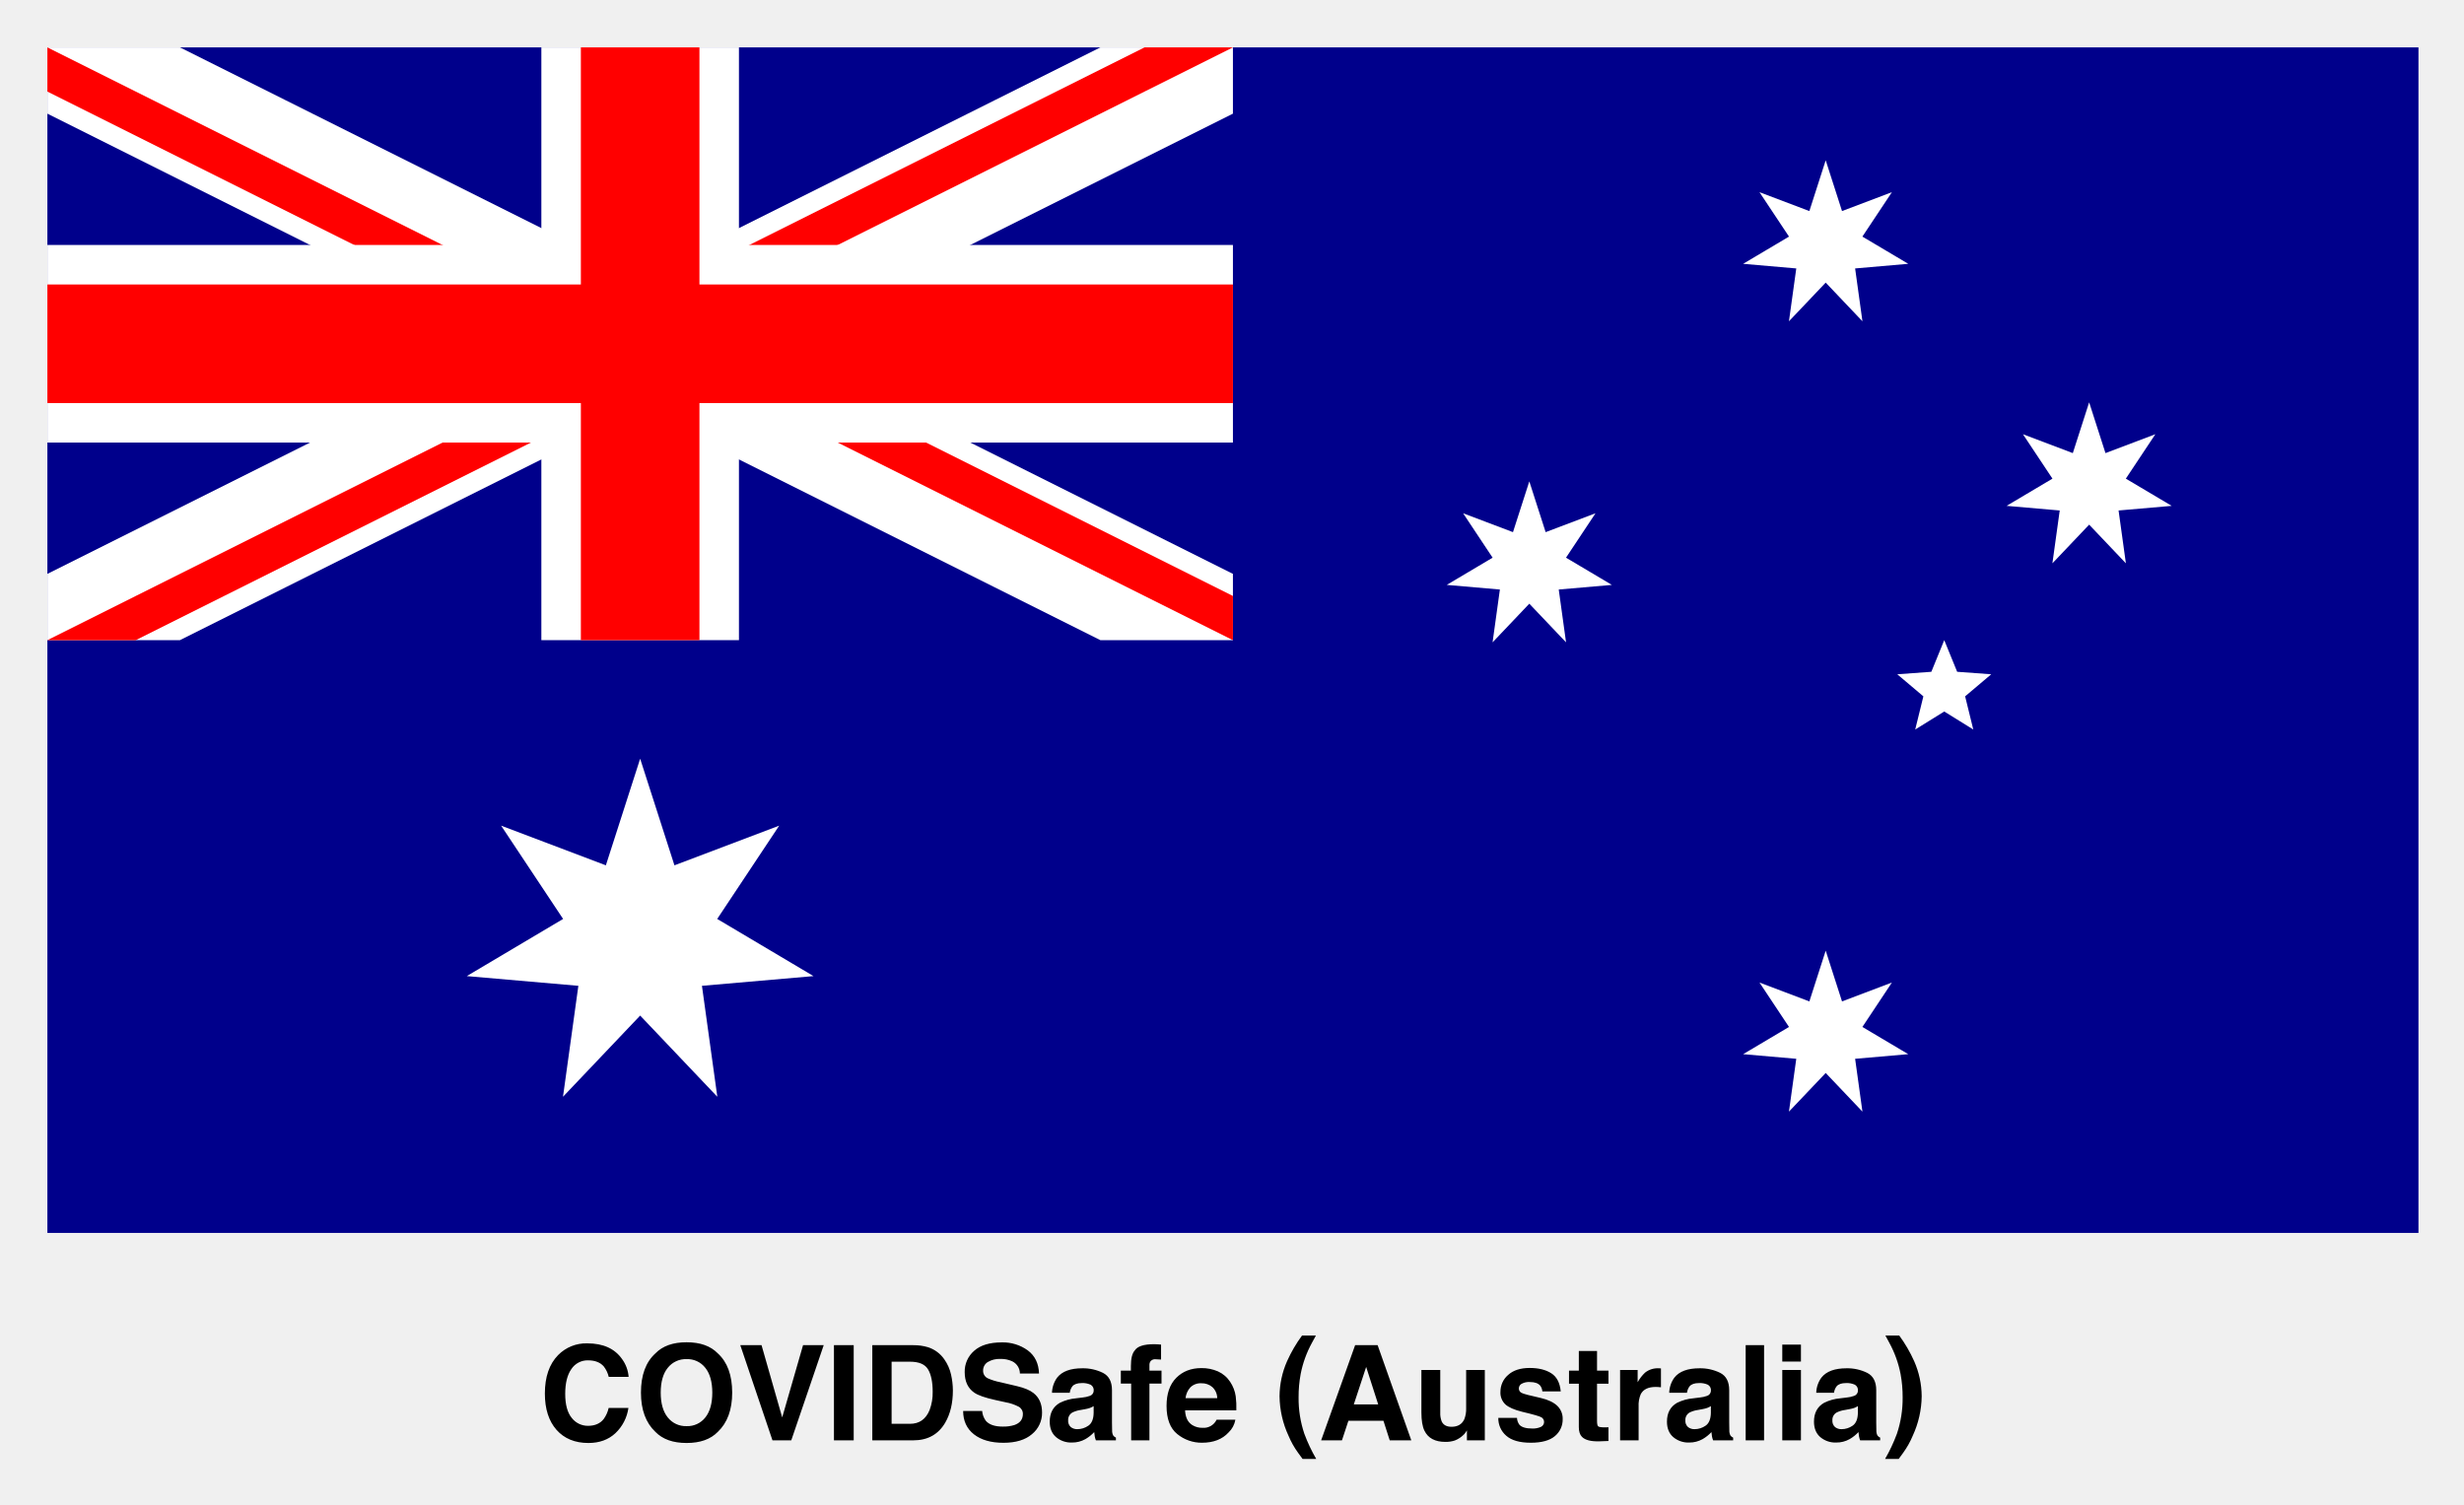
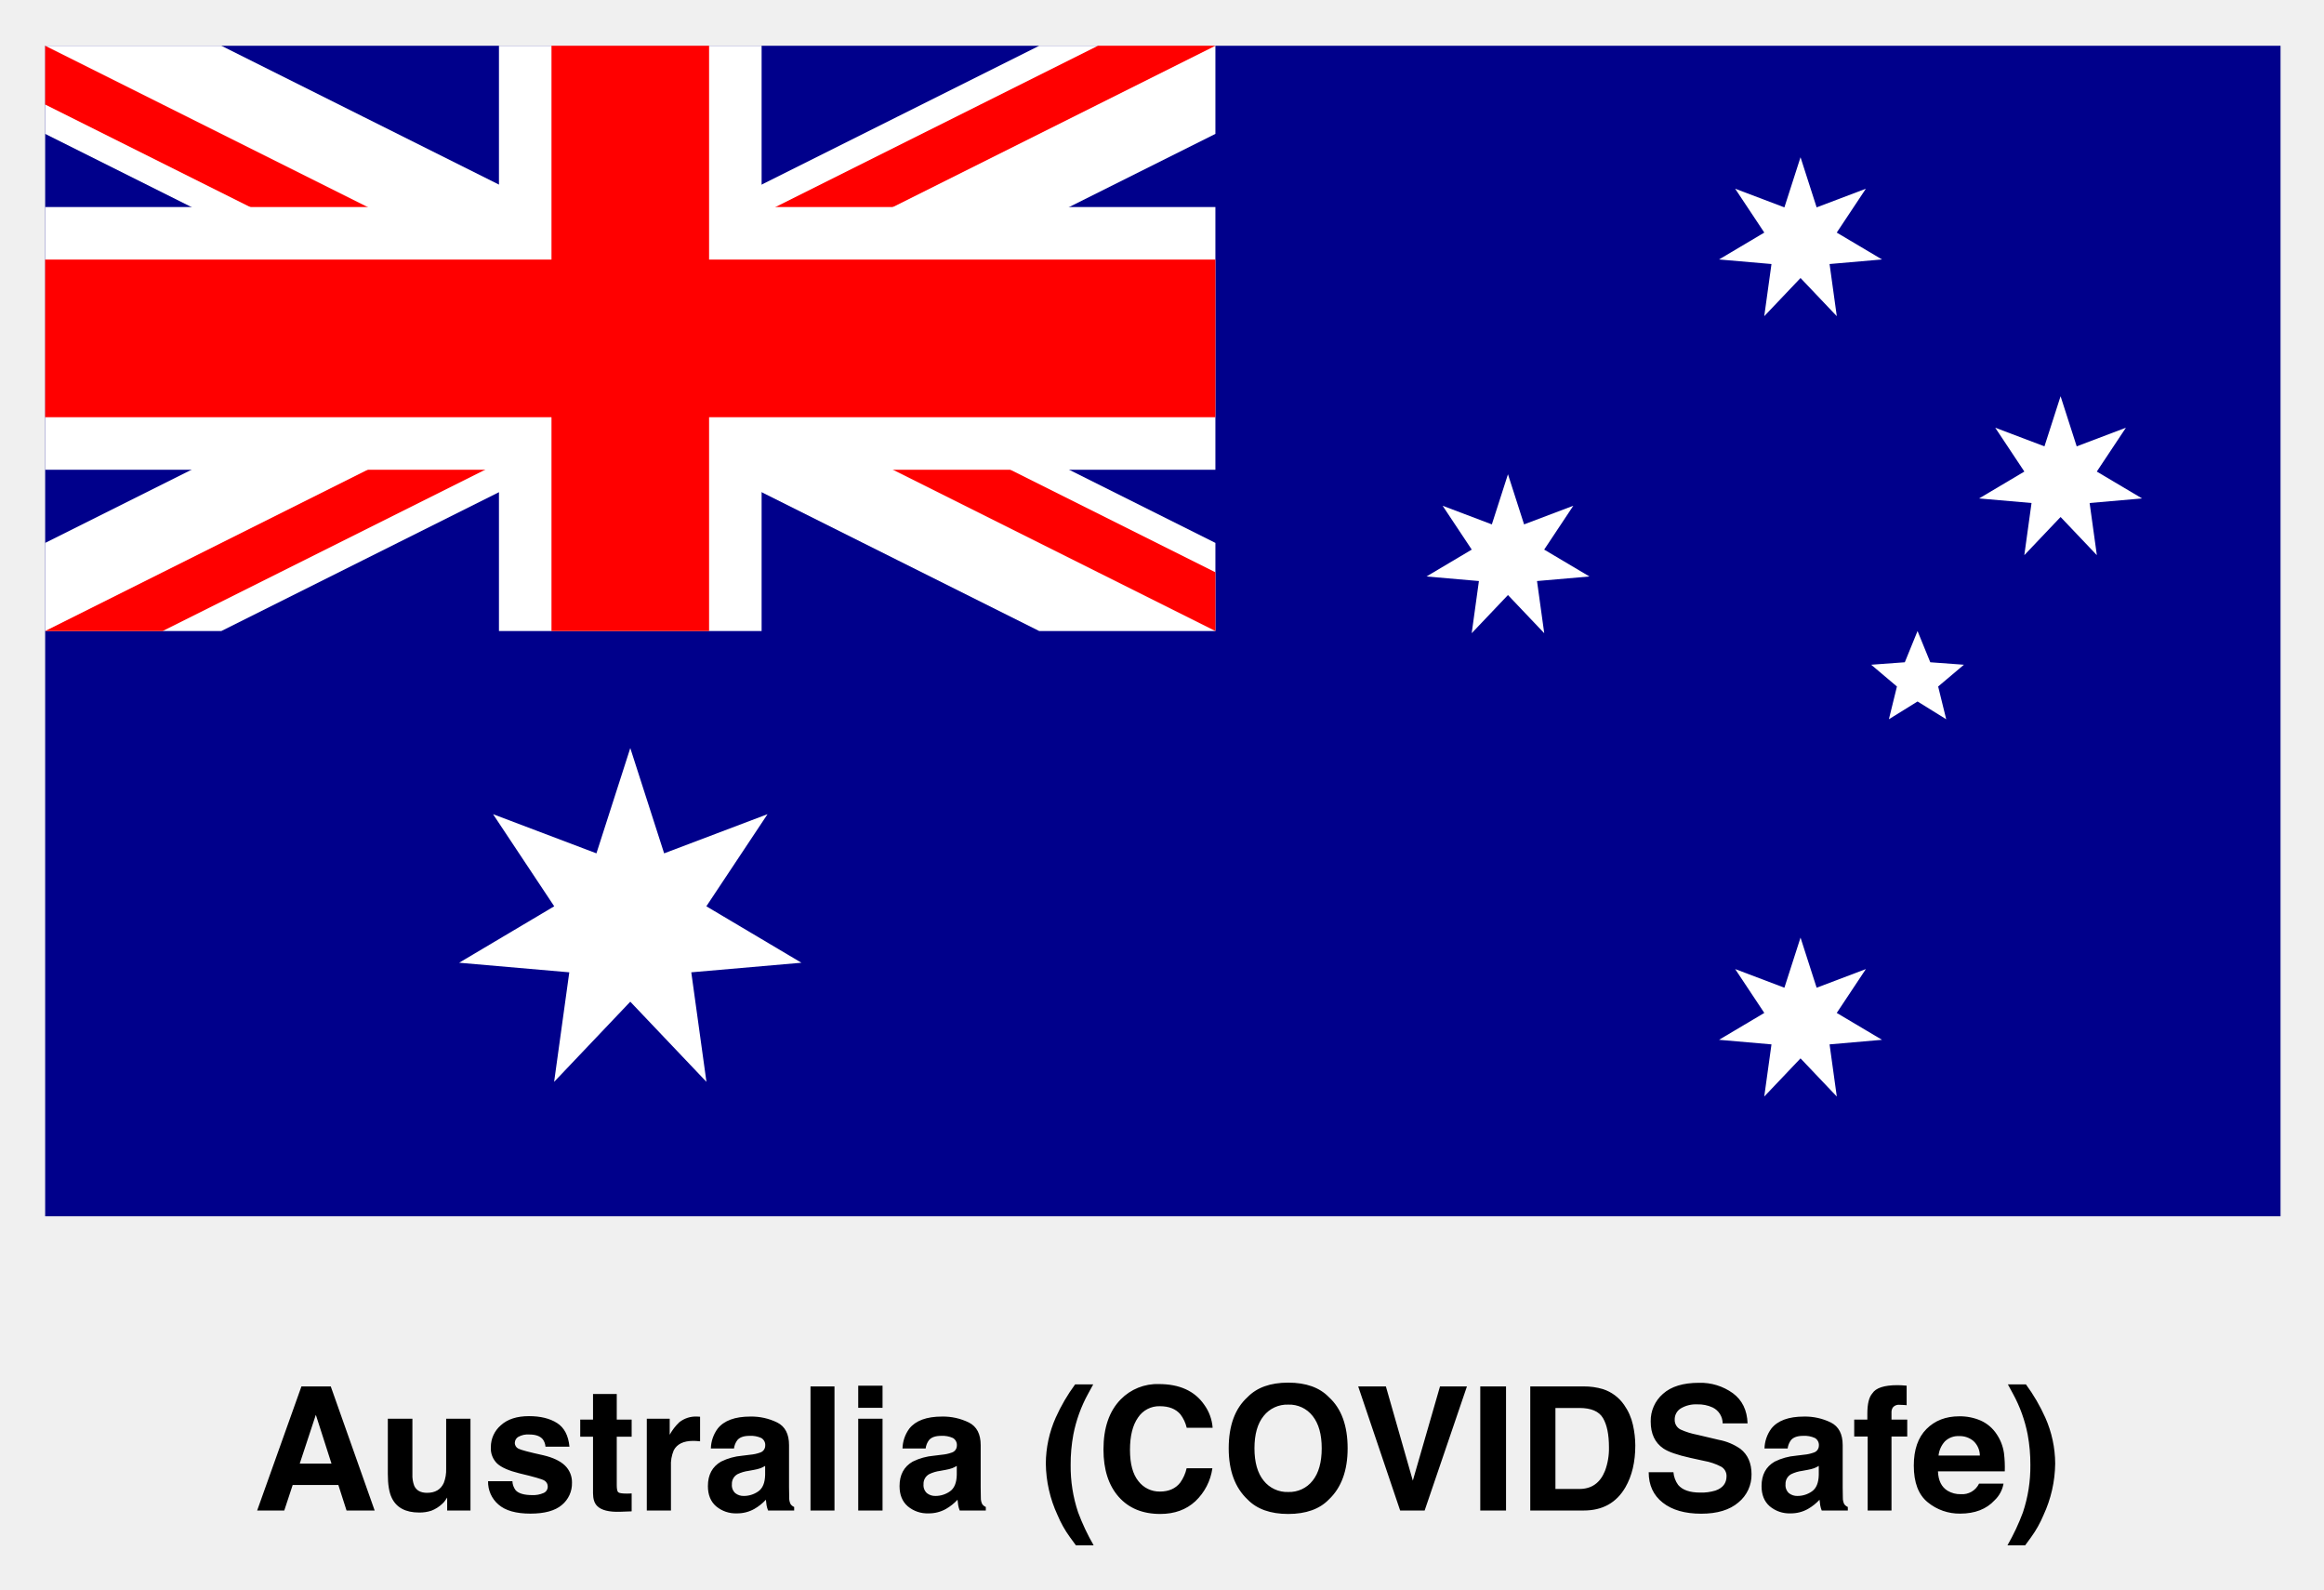
- <svg xmlns="http://www.w3.org/2000/svg" role="img" viewBox="-25.58 -25.58 1330.16 812.16">
+ <svg xmlns="http://www.w3.org/2000/svg" role="img" viewBox="-23.15 -26.15 943.80 645.30">
  <defs>
    <clipPath id="clip-path">
-       <path d="M0 0h640v320H0z" class="cls-1" />
+       <path d="M-4.808-7.568h475.247v237.623H-4.808z" class="cls-1" />
    </clipPath>
    <clipPath id="clip-path-2">
-       <path d="M-0 0v160H640v160zM640 0H320v320H0z" class="cls-1" />
+       <path d="M-4.808-7.568v118.812H470.438v118.812zm475.247 0H232.815v237.623H-4.808z" class="cls-1" />
    </clipPath>
-     <style>.cls-1{fill:none}.cls-9{fill:#fff}</style>
+     <style>.cls-1{fill:none}.cls-4{fill:#fff}.cls-6{fill:red}</style>
  </defs>
-   <path fill="#00008b" d="M0 0h1280v640H0z" />
+   <path fill="#00008b" d="M-4.808-7.568H903v475.247H-4.808z" />
  <g clip-path="url(#clip-path)">
-     <path stroke="#fff" stroke-miterlimit="426.667" stroke-width="64" d="M-0 0L640 320m0-320L0 320" />
+     <path d="M-4.808-7.568L470.438 230.055m0-237.623L-4.808 230.055" />
+     <path d="M456.126 258.676L232.813 147.021 9.501 258.676l-28.621-57.243 180.38-90.189-180.38-90.19L9.501-36.188 232.813 75.467 456.126-36.188l28.622 57.242-180.381 90.19 180.381 90.189-28.622 57.243z" class="cls-4" />
  </g>
  <g clip-path="url(#clip-path-2)">
-     <path stroke="red" stroke-miterlimit="426.667" stroke-width="42.667" d="M-0 0L640 320m0-320L0 320" />
+     <path d="M-4.808-7.568L470.438 230.055m0-237.623L-4.808 230.055" />
+     <path d="M460.897 249.137L232.814 135.096 4.731 249.137l-19.08-38.164 199.46-99.729-199.46-99.73 19.08-38.163L232.814 87.392 460.897-26.649l19.082 38.163-199.461 99.73 199.461 99.729-19.082 38.164z" class="cls-6" />
  </g>
-   <path stroke="#fff" stroke-miterlimit="426.667" stroke-width="106.667" d="M320 0v320M0 160h640" />
-   <path stroke="red" stroke-miterlimit="426.667" stroke-width="64" d="M320 0v320M0 160h640" />
+   <path d="M232.815-7.568v237.623M-4.808 111.244H470.438" />
+   <path d="M286.148 230.055H179.482v-65.478H-4.807V57.91h184.289V-7.567h106.666V57.91h184.289v106.667H286.148v65.478z" class="cls-4" />
+   <path d="M232.815-7.568v237.623M-4.808 111.244H470.438" />
+   <path d="M264.815 230.054h-64v-86.81H-4.81v-64h205.625V-7.567h64v86.811h205.621v64H264.815v86.81z" class="cls-6" />
  <g id="Comwlth">
    <g id="Cstar">
-       <path id="Star7" d="M320 384l18.512 57.559 56.543-21.414-33.459 50.361L413.593 501.362l-60.235 5.24 8.295 59.891L320 522.667 278.347 566.493l8.295-59.891-60.235-5.24 51.996-30.856-33.459-50.361 56.543 21.414z" class="cls-9" />
+       <path d="M232.815 277.58l13.747 42.741 41.988-15.901-24.846 37.397 38.611 22.913-44.729 3.891 6.159 44.473L232.815 380.55l-30.93 32.544 6.159-44.473-44.729-3.891 38.611-22.913-24.846-37.397 41.988 15.901z" class="cls-4" id="Star7" />
    </g>
  </g>
  <g id="αCrucis">
-     <path id="Star7-2" d="M960 487.619l8.815 27.409 26.925-10.197-15.933 23.981 24.76 14.693-28.683 2.495 3.95 28.519L960 553.651l-19.835 20.87 3.95-28.519-28.683-2.495 24.76-14.693-15.933-23.981 26.925 10.197z" class="cls-9" data-name="Star7" />
+     <path d="M708.061 354.525l6.546 20.353 19.994-7.572-11.831 17.808 18.386 10.911-21.299 1.853 2.933 21.178-14.729-15.497-14.729 15.497 2.933-21.178-21.299-1.853 18.386-10.911-11.831-17.808 19.994 7.572z" class="cls-4" id="Star7-2" />
  </g>
  <g id="βCrucis">
-     <path id="Star7-3" d="M800 234.286l8.815 27.409 26.925-10.197-15.933 23.981 24.76 14.693-28.683 2.495 3.95 28.519L800 300.317l-19.835 20.87 3.95-28.519-28.683-2.495 24.76-14.693-15.933-23.981 26.925 10.197z" class="cls-9" data-name="Star7" />
+     <path d="M589.25 166.406l6.546 20.353 19.994-7.572-11.831 17.808 18.386 10.911-21.299 1.853 2.933 21.178-14.729-15.497-14.729 15.497 2.933-21.178-21.299-1.853 18.386-10.911-11.831-17.808 19.994 7.572z" class="cls-4" id="Star7-3" />
  </g>
  <g id="γCrucis">
-     <path id="Star7-4" d="M960 60.952l8.815 27.409 26.925-10.197-15.933 23.981 24.76 14.693-28.683 2.495 3.95 28.519L960 126.984l-19.835 20.87 3.95-28.519-28.683-2.495 24.76-14.693-15.933-23.981 26.925 10.197z" class="cls-9" data-name="Star7" />
+     <path d="M708.061 37.694l6.546 20.353 19.994-7.572-11.831 17.808 18.386 10.911-21.299 1.853 2.933 21.178-14.729-15.497-14.729 15.497 2.933-21.178-21.299-1.853 18.386-10.911-11.831-17.808 19.994 7.572z" class="cls-4" id="Star7-4" />
  </g>
  <g id="δCrucis">
-     <path id="Star7-5" d="M1102.222 191.619l8.815 27.409 26.925-10.197-15.933 23.981 24.76 14.693-28.683 2.495 3.95 28.519-19.835-20.87-19.835 20.87 3.95-28.519-28.683-2.495 24.76-14.693-15.933-23.981 26.925 10.197z" class="cls-9" data-name="Star7" />
+     <path d="M813.672 134.723l6.546 20.353 19.994-7.572-11.831 17.808 18.386 10.911-21.299 1.853 2.933 21.178-14.729-15.497-14.729 15.497 2.933-21.178-21.299-1.853 18.386-10.911-11.831-17.808 19.994 7.572z" class="cls-4" id="Star7-5" />
  </g>
  <g id="εCrucis">
-     <path id="Star5" d="M1024 320l6.966 17.078 18.395 1.348-14.09 11.903 4.402 17.911L1024 358.519l-15.674 9.722 4.402-17.911-14.09-11.903 18.395-1.348z" class="cls-9" />
+     <path d="M755.586 230.055l5.173 12.682 13.66 1.001-10.463 8.839 3.269 13.3-11.639-7.219-11.639 7.219 3.269-13.3-10.463-8.839 13.66-1.001z" class="cls-4" id="Star5" />
  </g>
-   <path d="M275.7 705.965a21.153 21.153 0 0 1 15.794-6.344q12.828 0 18.759 8.505a18.54 18.54 0 0 1 3.518 9.586h-10.736a14.636 14.636 0 0 0-2.63-5.577q-2.868-3.346-8.502-3.346a10.477 10.477 0 0 0-9.05 4.723q-3.312 4.724-3.312 13.368 0 8.645 3.495 12.95a10.953 10.953 0 0 0 8.882 4.305q5.524 0 8.423-3.695a16.216 16.216 0 0 0 2.659-5.961h10.666a23.145 23.145 0 0 1-7.052 13.664q-5.673 5.264-14.535 5.264-10.966 0-17.242-7.111-6.276-7.145-6.276-19.59-0-13.455 7.138-20.74zm86.209 41.445q-5.821 5.996-16.836 5.996-11.015 0-16.836-5.996-7.808-7.354-7.808-21.193 0-14.117 7.808-21.193 5.821-5.994 16.836-5.995 11.014 0 16.836 5.995 7.772 7.077 7.773 21.193 0 13.839-7.773 21.193zm-6.71-7.808q3.747-4.706 3.747-13.385 0-8.644-3.747-13.368a12.247 12.247 0 0 0-10.126-4.723 12.409 12.409 0 0 0-10.178 4.705q-3.8 4.706-3.799 13.385 0 8.68 3.799 13.385a12.409 12.409 0 0 0 10.178 4.706 12.264 12.264 0 0 0 10.126-4.706zm52.739-39.005H419.092L401.575 751.976H391.433l-17.376-51.379h11.468l11.154 39.005zM435.283 751.976h-10.666v-51.379h10.666zm40.145-50.264a16.982 16.982 0 0 1 8.756 6.518 22.857 22.857 0 0 1 3.663 8.296 39.791 39.791 0 0 1 .977 8.505q0 10.248-4.116 17.359-5.582 9.586-17.233 9.586h-22.152v-51.379h22.152a27.054 27.054 0 0 1 7.953 1.115zm-19.683 7.808v33.532h9.915q7.611 0 10.613-7.494a26.394 26.394 0 0 0 1.641-9.795q0-7.843-2.461-12.043-2.462-4.201-9.793-4.201zm48.869 26.596a10.426 10.426 0 0 0 1.957 5.264q2.669 3.171 9.147 3.172a19.683 19.683 0 0 0 6.299-.837q4.592-1.603 4.591-5.961a4.392 4.392 0 0 0-2.249-3.939 24.399 24.399 0 0 0-7.134-2.405l-5.562-1.22q-8.201-1.812-11.268-3.939-5.194-3.555-5.194-11.12a14.767 14.767 0 0 1 5.081-11.467q5.082-4.566 14.927-4.566a22.885 22.885 0 0 1 14.026 4.305q5.805 4.305 6.087 12.496h-10.318a7.356 7.356 0 0 0-4.145-6.589 14.209 14.209 0 0 0-6.396-1.289 12.179 12.179 0 0 0-6.79 1.673 5.295 5.295 0 0 0-2.537 4.671 4.406 4.406 0 0 0 2.502 4.113 31.023 31.023 0 0 0 6.826 2.126l9.017 2.126q5.928 1.394 8.886 3.73 4.594 3.626 4.594 10.492a14.743 14.743 0 0 1-5.444 11.694q-5.443 4.654-15.378 4.653-10.147 0-15.96-4.583-5.814-4.583-5.813-12.601zm54.123-7.25a15.713 15.713 0 0 0 3.968-.871 2.989 2.989 0 0 0 2.142-2.823 3.339 3.339 0 0 0-1.643-3.225 10.382 10.382 0 0 0-4.823-.889q-3.568 0-5.053 1.743a7.187 7.187 0 0 0-1.413 3.485h-9.586a14.535 14.535 0 0 1 2.8-8.191q3.956-5.02 13.583-5.019a24.225 24.225 0 0 1 11.133 2.475q4.866 2.475 4.866 9.342v17.429q0 1.813.07 4.392a5.52 5.52 0 0 0 .592 2.649 3.55 3.55 0 0 0 1.464 1.15v1.464h-10.806a11.037 11.037 0 0 1-.627-2.161q-.175-1.011-.279-2.301a20.51 20.51 0 0 1-4.768 3.799 14.41 14.41 0 0 1-7.293 1.847 12.582 12.582 0 0 1-8.572-2.945q-3.384-2.945-3.383-8.348 0-7.006 5.443-10.144a24.325 24.325 0 0 1 8.779-2.44zm6.075 4.636a11.075 11.075 0 0 1-1.926.959 16.323 16.323 0 0 1-2.668.679l-2.261.418a14.901 14.901 0 0 0-4.566 1.36 4.538 4.538 0 0 0-2.347 4.218 4.406 4.406 0 0 0 1.434 3.678 5.447 5.447 0 0 0 3.486 1.133 10.383 10.383 0 0 0 5.999-1.882q2.744-1.883 2.849-6.867zm34.3-33.376q.766.052 2.092.157v8.087q-.837-.105-2.806-.157a3.23 3.23 0 0 0-2.719.871 3.161 3.161 0 0 0-.749 2.039v3.207h6.518v7.007H594.929V751.976h-9.865v-30.639h-5.577v-7.007h5.438v-2.44q0-6.099 2.057-8.401 2.161-3.415 10.422-3.416.941 0 1.708.052zm32.81 14.625a15.454 15.454 0 0 1 6.566 5.621 18.661 18.661 0 0 1 3.027 7.855 48.513 48.513 0 0 1 .328 7.54h-27.672q.231 5.718 3.973 8.017a10.091 10.091 0 0 0 5.478 1.429 7.717 7.717 0 0 0 7.561-4.357h10.142a12.406 12.406 0 0 1-3.683 6.866q-5.105 5.543-14.294 5.543a20.713 20.713 0 0 1-13.383-4.674q-5.798-4.675-5.798-15.212 0-9.872 5.234-15.14 5.234-5.268 13.587-5.268a21.633 21.633 0 0 1 8.935 1.781zm-14.862 8.582a10.319 10.319 0 0 0-2.646 5.881h17.115a8.288 8.288 0 0 0-2.646-6.004 8.706 8.706 0 0 0-5.892-2.049 7.877 7.877 0 0 0-5.93 2.171zm52.184-14.119a74.685 74.685 0 0 1 8.052-13.803h7.494l-2.126 3.904a58.121 58.121 0 0 0-6.1 16.871 66.684 66.684 0 0 0-1.116 12.618 59.614 59.614 0 0 0 3.102 19.624 89.542 89.542 0 0 0 6.414 13.594H677.61l-2.475-3.381a45.327 45.327 0 0 1-5.124-9.132 52.005 52.005 0 0 1-4.845-21.333 47.315 47.315 0 0 1 4.078-18.962zm36.722-8.618h12.148l18.178 51.379H724.649l-3.391-10.562h-18.921l-3.483 10.562h-11.23zm-.708 31.964h13.159l-6.491-20.217zm46.667-18.579V736.883a12.036 12.036 0 0 0 .763 4.88q1.352 2.893 5.306 2.893 5.064 0 6.937-4.113a14.97 14.97 0 0 0 .971-5.891v-20.671h10.073V751.976h-9.655v-5.368q-.139.175-.695 1.046a7.022 7.022 0 0 1-1.321 1.534 13.791 13.791 0 0 1-4.502 2.858 15.317 15.317 0 0 1-5.092.767q-8.411 0-11.332-6.065-1.633-3.346-1.633-9.865v-22.902zm41.41 25.864a6.617 6.617 0 0 0 1.366 3.765q1.856 1.987 6.865 1.987a10.503 10.503 0 0 0 4.676-.872 2.919 2.919 0 0 0 .337-5.159q-1.397-.871-10.393-2.998-6.476-1.603-9.125-4.009a8.689 8.689 0 0 1-2.649-6.832 11.842 11.842 0 0 1 4.139-9.046q4.14-3.781 11.65-3.782 7.125 0 11.615 2.841 4.488 2.841 5.153 9.812h-9.934a5.873 5.873 0 0 0-1.083-3.033q-1.644-2.021-5.593-2.021a8.053 8.053 0 0 0-4.631 1.011 2.908 2.908 0 0 0-1.381 2.37 2.592 2.592 0 0 0 1.469 2.475q1.467.803 10.372 2.754 5.936 1.395 8.9 4.218a9.577 9.577 0 0 1 2.928 7.146 11.537 11.537 0 0 1-4.209 9.22q-4.209 3.572-13.01 3.573-8.977 0-13.255-3.782a12.293 12.293 0 0 1-4.278-9.638zm28.095-18.439v-7.076h5.298v-10.596h9.829v10.596h6.17v7.076h-6.17v20.078q0 2.336.593 2.91.592.575 3.625.575.453 0 .959-.017.505-.017.994-.052v7.425l-4.706.174q-7.041.243-9.62-2.44-1.674-1.707-1.673-5.264V721.406zm48.782-8.313q.191.018.854.053v10.178q-.942-.105-1.673-.14-.733-.035-1.185-.035-5.995 0-8.052 3.904a15.189 15.189 0 0 0-1.15 6.763V751.976h-10.004v-37.995h9.481v6.623a21.01 21.01 0 0 1 4.009-5.194 10.912 10.912 0 0 1 7.25-2.335q.278 0 .471.017zm21.723 15.773a15.707 15.707 0 0 0 3.968-.871 2.989 2.989 0 0 0 2.142-2.823 3.339 3.339 0 0 0-1.643-3.225 10.385 10.385 0 0 0-4.823-.889q-3.568 0-5.052 1.743a7.181 7.181 0 0 0-1.414 3.485h-9.586a14.533 14.533 0 0 1 2.8-8.191q3.956-5.02 13.584-5.019a24.227 24.227 0 0 1 11.133 2.475q4.866 2.475 4.866 9.342v17.429q0 1.813.07 4.392a5.516 5.516 0 0 0 .593 2.649 3.549 3.549 0 0 0 1.464 1.15v1.464h-10.806a11.041 11.041 0 0 1-.628-2.161q-.175-1.011-.278-2.301a20.512 20.512 0 0 1-4.769 3.799 14.409 14.409 0 0 1-7.293 1.847 12.58 12.58 0 0 1-8.572-2.945q-3.384-2.945-3.383-8.348 0-7.006 5.443-10.144a24.323 24.323 0 0 1 8.779-2.44zm6.075 4.636a11.056 11.056 0 0 1-1.926.959 16.309 16.309 0 0 1-2.668.679l-2.261.418a14.907 14.907 0 0 0-4.566 1.36 4.537 4.537 0 0 0-2.347 4.218 4.405 4.405 0 0 0 1.434 3.678 5.446 5.446 0 0 0 3.486 1.133 10.386 10.386 0 0 0 5.999-1.882q2.743-1.883 2.849-6.867zm28.723 18.474h-9.934v-51.379h9.934zm19.903-42.526h-10.074v-9.168h10.074zm-10.074 4.531h10.074V751.976h-10.074zm34.743 14.884a15.707 15.707 0 0 0 3.968-.871 2.989 2.989 0 0 0 2.142-2.823 3.339 3.339 0 0 0-1.643-3.225 10.385 10.385 0 0 0-4.823-.889q-3.568 0-5.052 1.743a7.181 7.181 0 0 0-1.414 3.485h-9.586a14.533 14.533 0 0 1 2.8-8.191q3.956-5.02 13.584-5.019a24.227 24.227 0 0 1 11.133 2.475q4.866 2.475 4.866 9.342v17.429q0 1.813.07 4.392a5.516 5.516 0 0 0 .593 2.649 3.549 3.549 0 0 0 1.464 1.15v1.464H978.601a11.041 11.041 0 0 1-.628-2.161q-.175-1.011-.278-2.301a20.512 20.512 0 0 1-4.769 3.799 14.409 14.409 0 0 1-7.293 1.847 12.58 12.58 0 0 1-8.572-2.945q-3.384-2.945-3.383-8.348 0-7.006 5.443-10.144a24.323 24.323 0 0 1 8.779-2.44zm6.075 4.636a11.056 11.056 0 0 1-1.926.959 16.309 16.309 0 0 1-2.668.679l-2.261.418a14.907 14.907 0 0 0-4.566 1.36 4.537 4.537 0 0 0-2.347 4.218 4.405 4.405 0 0 0 1.434 3.678 5.446 5.446 0 0 0 3.486 1.133 10.386 10.386 0 0 0 5.999-1.882q2.743-1.883 2.849-6.867zm30.368-24.287a47.388 47.388 0 0 1 4.071 18.962 52.088 52.088 0 0 1-4.836 21.333 45.364 45.364 0 0 1-5.116 9.132l-2.47 3.381h-7.341a89.736 89.736 0 0 0 6.39-13.594 59.822 59.822 0 0 0 3.09-19.624 67 67 0 0 0-1.111-12.618 58.299 58.299 0 0 0-6.078-16.871l-2.119-3.904h7.481a74.79 74.79 0 0 1 8.038 13.803z" />
+   <path d="M99.266 536.754h11.912l17.824 50.381h-11.416l-3.324-10.356H95.71l-3.416 10.356H81.282zm-.693 31.343h12.903l-6.364-19.824zm45.76-18.218v22.456a11.803 11.803 0 0 0 .748 4.785q1.327 2.837 5.203 2.837 4.966 0 6.803-4.033a14.666 14.666 0 0 0 .952-5.776v-20.269h9.878v37.256H158.449v-5.264q-.136.171-.682 1.025a6.834 6.834 0 0 1-1.295 1.504 13.519 13.519 0 0 1-4.414 2.803 15.017 15.017 0 0 1-4.993.752q-8.249 0-11.111-5.947-1.603-3.281-1.602-9.673v-22.456zm40.605 25.361a6.481 6.481 0 0 0 1.34 3.691q1.819 1.948 6.73 1.948a10.298 10.298 0 0 0 4.585-.854 2.736 2.736 0 0 0 1.7-2.563 2.765 2.765 0 0 0-1.369-2.495q-1.37-.854-10.191-2.939-6.35-1.572-8.947-3.931a8.519 8.519 0 0 1-2.598-6.699 11.609 11.609 0 0 1 4.059-8.87q4.059-3.708 11.424-3.708 6.987 0 11.389 2.786 4.402 2.786 5.053 9.622h-9.741a5.76 5.76 0 0 0-1.062-2.974q-1.611-1.982-5.484-1.982a7.899 7.899 0 0 0-4.541.991 2.852 2.852 0 0 0-1.354 2.324 2.542 2.542 0 0 0 1.439 2.427q1.44.787 10.171 2.7 5.821 1.367 8.727 4.136a9.39 9.39 0 0 1 2.871 7.007 11.313 11.313 0 0 1-4.127 9.041q-4.128 3.503-12.757 3.503-8.804 0-12.998-3.708a12.054 12.054 0 0 1-4.195-9.451zm27.549-18.081v-6.938h5.195v-10.391h9.639v10.391h6.05v6.938h-6.05v19.688q0 2.29.581 2.854.58.564 3.555.564.444 0 .939-.017.495-.017.975-.051v7.28l-4.614.171q-6.905.239-9.434-2.393-1.641-1.674-1.641-5.161v-22.935zm47.835-8.152q.186.018.837.051v9.98q-.923-.103-1.641-.137-.718-.034-1.162-.034-5.88 0-7.896 3.828a14.893 14.893 0 0 0-1.128 6.631v17.808h-9.81v-37.256h9.297v6.494a20.589 20.589 0 0 1 3.931-5.093 10.7 10.7 0 0 1 7.109-2.29c.182-0.0.336.006.462.017zm21.301 15.466a15.393 15.393 0 0 0 3.891-.854 2.931 2.931 0 0 0 2.101-2.769 3.273 3.273 0 0 0-1.611-3.162 10.182 10.182 0 0 0-4.729-.872q-3.499 0-4.955 1.709a7.043 7.043 0 0 0-1.386 3.418H265.534a14.257 14.257 0 0 1 2.746-8.032q3.879-4.922 13.319-4.922a23.751 23.751 0 0 1 10.916 2.427q4.771 2.427 4.771 9.16v17.09q0 1.778.068 4.307a5.41 5.41 0 0 0 .581 2.598 3.479 3.479 0 0 0 1.436 1.128v1.436h-10.596a10.754 10.754 0 0 1-.615-2.119q-.171-.991-.273-2.256a20.117 20.117 0 0 1-4.676 3.726 14.13 14.13 0 0 1-7.151 1.812 12.34 12.34 0 0 1-8.405-2.888q-3.318-2.888-3.317-8.186 0-6.87 5.337-9.946a23.84 23.84 0 0 1 8.608-2.393zm5.956 4.546a10.755 10.755 0 0 1-1.888.94 15.994 15.994 0 0 1-2.616.667l-2.218.41a14.599 14.599 0 0 0-4.478 1.333 4.449 4.449 0 0 0-2.301 4.136 4.322 4.322 0 0 0 1.405 3.606 5.344 5.344 0 0 0 3.419 1.111 10.182 10.182 0 0 0 5.883-1.846q2.689-1.846 2.793-6.733zm28.165 18.115h-9.741v-50.381h9.741zm19.517-41.699h-9.878v-8.989h9.878zm-9.878 4.443h9.878v37.256h-9.878zM359.45 564.474a15.393 15.393 0 0 0 3.891-.854 2.931 2.931 0 0 0 2.101-2.769 3.273 3.273 0 0 0-1.611-3.162 10.182 10.182 0 0 0-4.729-.872q-3.499 0-4.955 1.709a7.043 7.043 0 0 0-1.386 3.418h-9.399a14.257 14.257 0 0 1 2.746-8.032q3.879-4.922 13.319-4.922a23.751 23.751 0 0 1 10.916 2.427q4.771 2.427 4.771 9.16v17.09q0 1.778.068 4.307a5.41 5.41 0 0 0 .581 2.598 3.479 3.479 0 0 0 1.436 1.128v1.436H366.603a10.754 10.754 0 0 1-.615-2.119q-.171-.991-.273-2.256a20.116 20.116 0 0 1-4.676 3.726 14.13 14.13 0 0 1-7.151 1.812 12.34 12.34 0 0 1-8.405-2.888q-3.318-2.888-3.317-8.186 0-6.87 5.337-9.946a23.84 23.84 0 0 1 8.608-2.393zm5.956 4.546a10.755 10.755 0 0 1-1.888.94 15.994 15.994 0 0 1-2.616.667l-2.218.41a14.599 14.599 0 0 0-4.478 1.333 4.449 4.449 0 0 0-2.301 4.136 4.322 4.322 0 0 0 1.405 3.606 5.344 5.344 0 0 0 3.419 1.111 10.182 10.182 0 0 0 5.883-1.846q2.689-1.846 2.793-6.733zm40.162-19.551a73.253 73.253 0 0 1 7.896-13.535h7.349l-2.085 3.828a56.995 56.995 0 0 0-5.981 16.543 65.422 65.422 0 0 0-1.094 12.373 58.45 58.45 0 0 0 3.042 19.243 87.767 87.767 0 0 0 6.289 13.33h-7.212l-2.427-3.315a44.427 44.427 0 0 1-5.024-8.955 50.99 50.99 0 0 1-4.751-20.918 46.4 46.4 0 0 1 3.999-18.594zm26.414-7.451a20.741 20.741 0 0 1 15.487-6.221q12.579 0 18.395 8.34a18.18 18.18 0 0 1 3.449 9.399h-10.527a14.351 14.351 0 0 0-2.578-5.469q-2.812-3.281-8.338-3.281a10.273 10.273 0 0 0-8.873 4.631q-3.248 4.632-3.248 13.108 0 8.477 3.427 12.698a10.741 10.741 0 0 0 8.71 4.221q5.416 0 8.259-3.623a15.918 15.918 0 0 0 2.607-5.845h10.459a22.697 22.697 0 0 1-6.915 13.398q-5.562 5.161-14.252 5.161-10.753 0-16.907-6.973-6.154-7.006-6.154-19.209-0-13.193 7-20.337zm84.533 40.64q-5.708 5.879-16.509 5.879-10.802 0-16.509-5.879-7.657-7.211-7.656-20.781 0-13.843 7.656-20.781 5.707-5.878 16.509-5.879 10.8 0 16.509 5.879 7.622 6.939 7.622 20.781 0 13.57-7.622 20.781zm-6.579-7.656q3.672-4.614 3.674-13.125 0-8.476-3.674-13.108a12.01 12.01 0 0 0-9.93-4.631 12.168 12.168 0 0 0-9.98 4.614q-3.727 4.614-3.726 13.125 0 8.511 3.726 13.125a12.168 12.168 0 0 0 9.98 4.614 12.027 12.027 0 0 0 9.93-4.614zm51.714-38.247h10.938l-17.177 50.381h-9.946l-17.037-50.381h11.244l10.938 38.247zm26.813 50.381h-10.459v-50.381h10.459zm39.364-49.287a16.649 16.649 0 0 1 8.586 6.392 22.419 22.419 0 0 1 3.592 8.135 39.017 39.017 0 0 1 .958 8.34q0 10.049-4.036 17.021-5.474 9.4-16.898 9.399H598.307v-50.381h21.722a26.529 26.529 0 0 1 7.799 1.094zm-19.301 7.656v32.881h9.723q7.463 0 10.406-7.349a25.888 25.888 0 0 0 1.609-9.604q0-7.69-2.413-11.809-2.414-4.118-9.603-4.119zm47.92 26.079a10.228 10.228 0 0 0 1.919 5.161q2.618 3.111 8.97 3.11a19.3 19.3 0 0 0 6.177-.82q4.501-1.572 4.502-5.845a4.307 4.307 0 0 0-2.205-3.862 23.931 23.931 0 0 0-6.995-2.358l-5.454-1.196q-8.042-1.777-11.049-3.862-5.093-3.486-5.093-10.903a14.479 14.479 0 0 1 4.982-11.245q4.982-4.477 14.636-4.478a22.443 22.443 0 0 1 13.754 4.221q5.692 4.222 5.969 12.253h-10.117a7.212 7.212 0 0 0-4.064-6.46 13.928 13.928 0 0 0-6.272-1.265 11.941 11.941 0 0 0-6.658 1.641 5.192 5.192 0 0 0-2.487 4.58 4.32 4.32 0 0 0 2.453 4.033 30.443 30.443 0 0 0 6.693 2.085l8.841 2.085a22.502 22.502 0 0 1 8.714 3.657q4.504 3.555 4.505 10.288a14.456 14.456 0 0 1-5.338 11.467q-5.338 4.563-15.08 4.563-9.949 0-15.649-4.495-5.701-4.494-5.7-12.356zm53.071-7.109a15.393 15.393 0 0 0 3.891-.854 2.931 2.931 0 0 0 2.101-2.769 3.273 3.273 0 0 0-1.611-3.162 10.182 10.182 0 0 0-4.729-.872q-3.5 0-4.955 1.709a7.043 7.043 0 0 0-1.386 3.418h-9.399a14.257 14.257 0 0 1 2.746-8.032q3.879-4.922 13.319-4.922a23.751 23.751 0 0 1 10.916 2.427q4.771 2.427 4.771 9.16v17.09q0 1.778.068 4.307a5.41 5.41 0 0 0 .581 2.598 3.479 3.479 0 0 0 1.436 1.128v1.436h-10.596a10.754 10.754 0 0 1-.615-2.119q-.171-.991-.273-2.256a20.117 20.117 0 0 1-4.676 3.726 14.13 14.13 0 0 1-7.151 1.812 12.34 12.34 0 0 1-8.405-2.888q-3.318-2.888-3.317-8.186 0-6.87 5.337-9.946a23.84 23.84 0 0 1 8.608-2.393zm5.956 4.546a10.755 10.755 0 0 1-1.888.94 15.994 15.994 0 0 1-2.616.667l-2.218.41a14.599 14.599 0 0 0-4.478 1.333 4.449 4.449 0 0 0-2.301 4.136 4.322 4.322 0 0 0 1.405 3.606 5.344 5.344 0 0 0 3.419 1.111 10.182 10.182 0 0 0 5.883-1.846q2.689-1.846 2.793-6.733zm33.634-32.727q.751.051 2.051.154v7.93q-.82-.103-2.752-.154a3.168 3.168 0 0 0-2.666.854 3.099 3.099 0 0 0-.734 2v3.145h6.392v6.87h-6.392v30.044h-9.673v-30.044H729.865v-6.87h5.332v-2.393q0-5.981 2.017-8.237 2.118-3.349 10.22-3.35.923 0 1.675.051zm32.173 14.341a15.153 15.153 0 0 1 6.438 5.512 18.309 18.309 0 0 1 2.969 7.702 47.692 47.692 0 0 1 .321 7.394H763.874q.227 5.606 3.896 7.861a9.895 9.895 0 0 0 5.371 1.401 7.566 7.566 0 0 0 7.414-4.272h9.945a12.166 12.166 0 0 1-3.611 6.733Q781.883 588.4 772.872 588.4a20.309 20.309 0 0 1-13.123-4.584q-5.685-4.584-5.685-14.916 0-9.68 5.132-14.846 5.133-5.166 13.323-5.166a21.214 21.214 0 0 1 8.762 1.746zm-14.573 8.416a10.119 10.119 0 0 0-2.595 5.767h16.782a8.13 8.13 0 0 0-2.595-5.887 8.539 8.539 0 0 0-5.777-2.009 7.727 7.727 0 0 0-5.815 2.129zm40.786-9.58a46.474 46.474 0 0 1 3.992 18.594 51.085 51.085 0 0 1-4.742 20.918 44.561 44.561 0 0 1-5.016 8.955l-2.423 3.315h-7.199a87.922 87.922 0 0 0 6.266-13.33 58.656 58.656 0 0 0 3.031-19.243 65.677 65.677 0 0 0-1.09-12.373 57.14 57.14 0 0 0-5.959-16.543l-2.078-3.828h7.336a73.287 73.287 0 0 1 7.882 13.535z" />
</svg>
